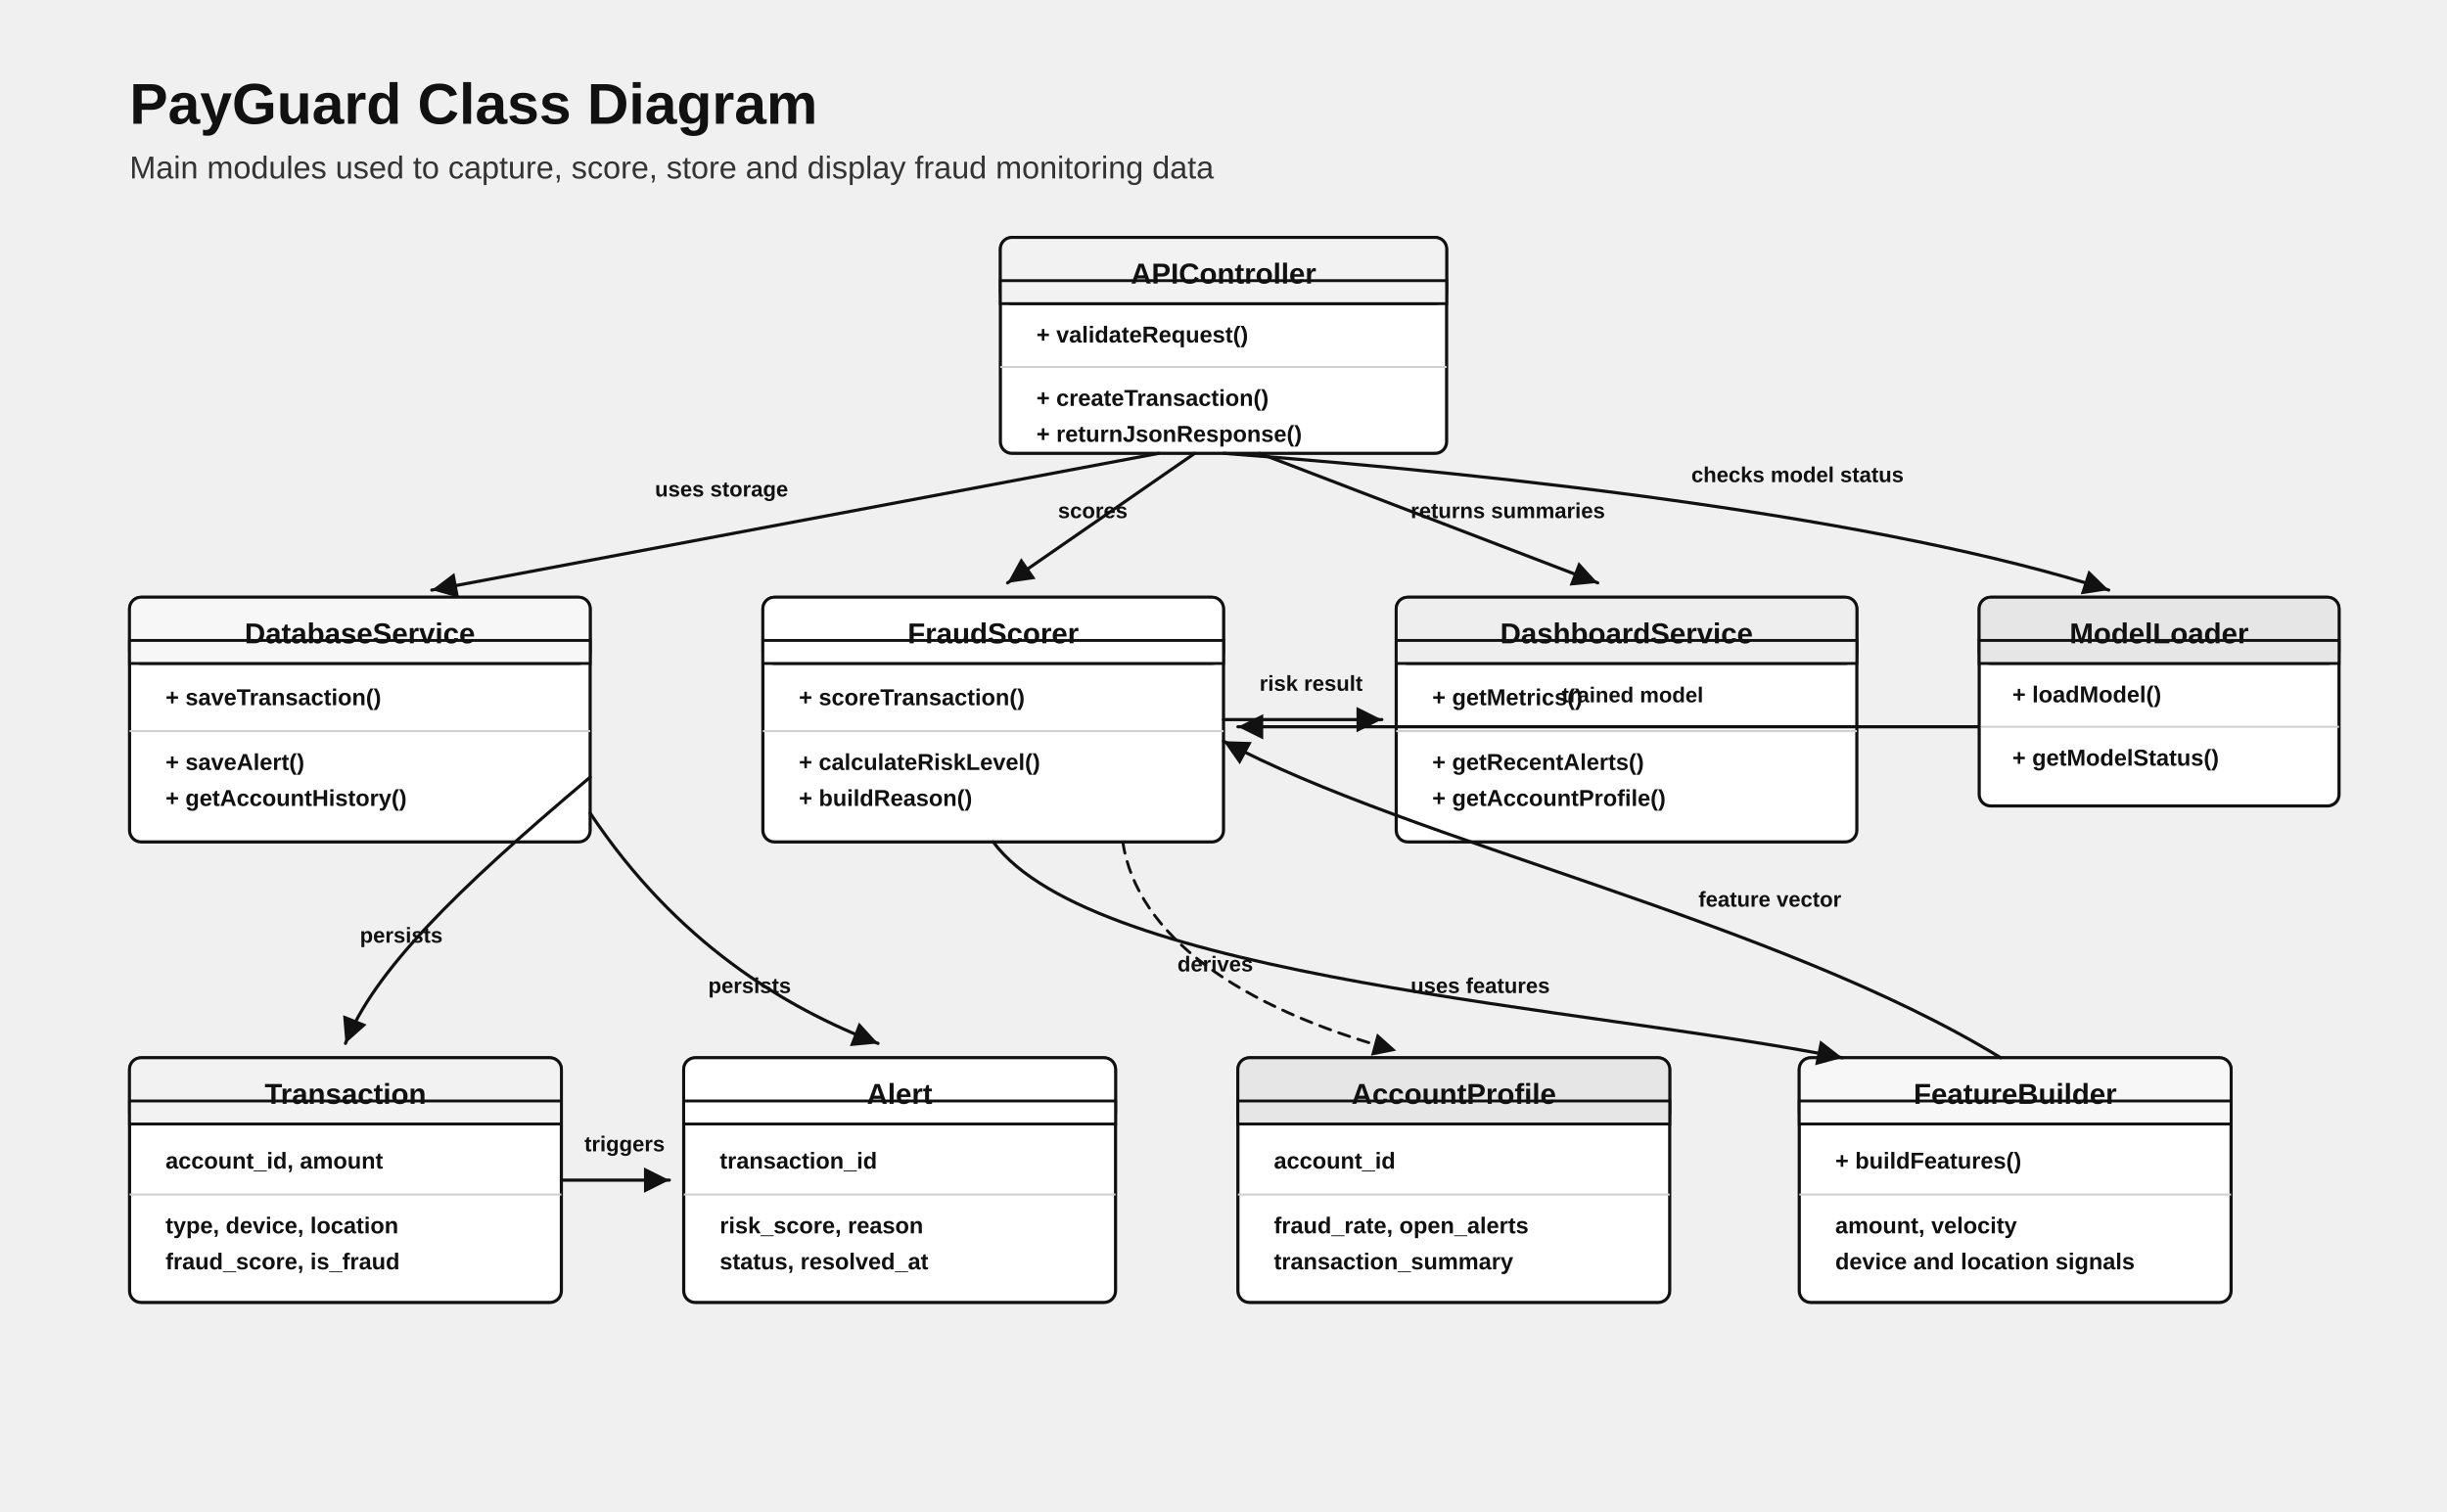
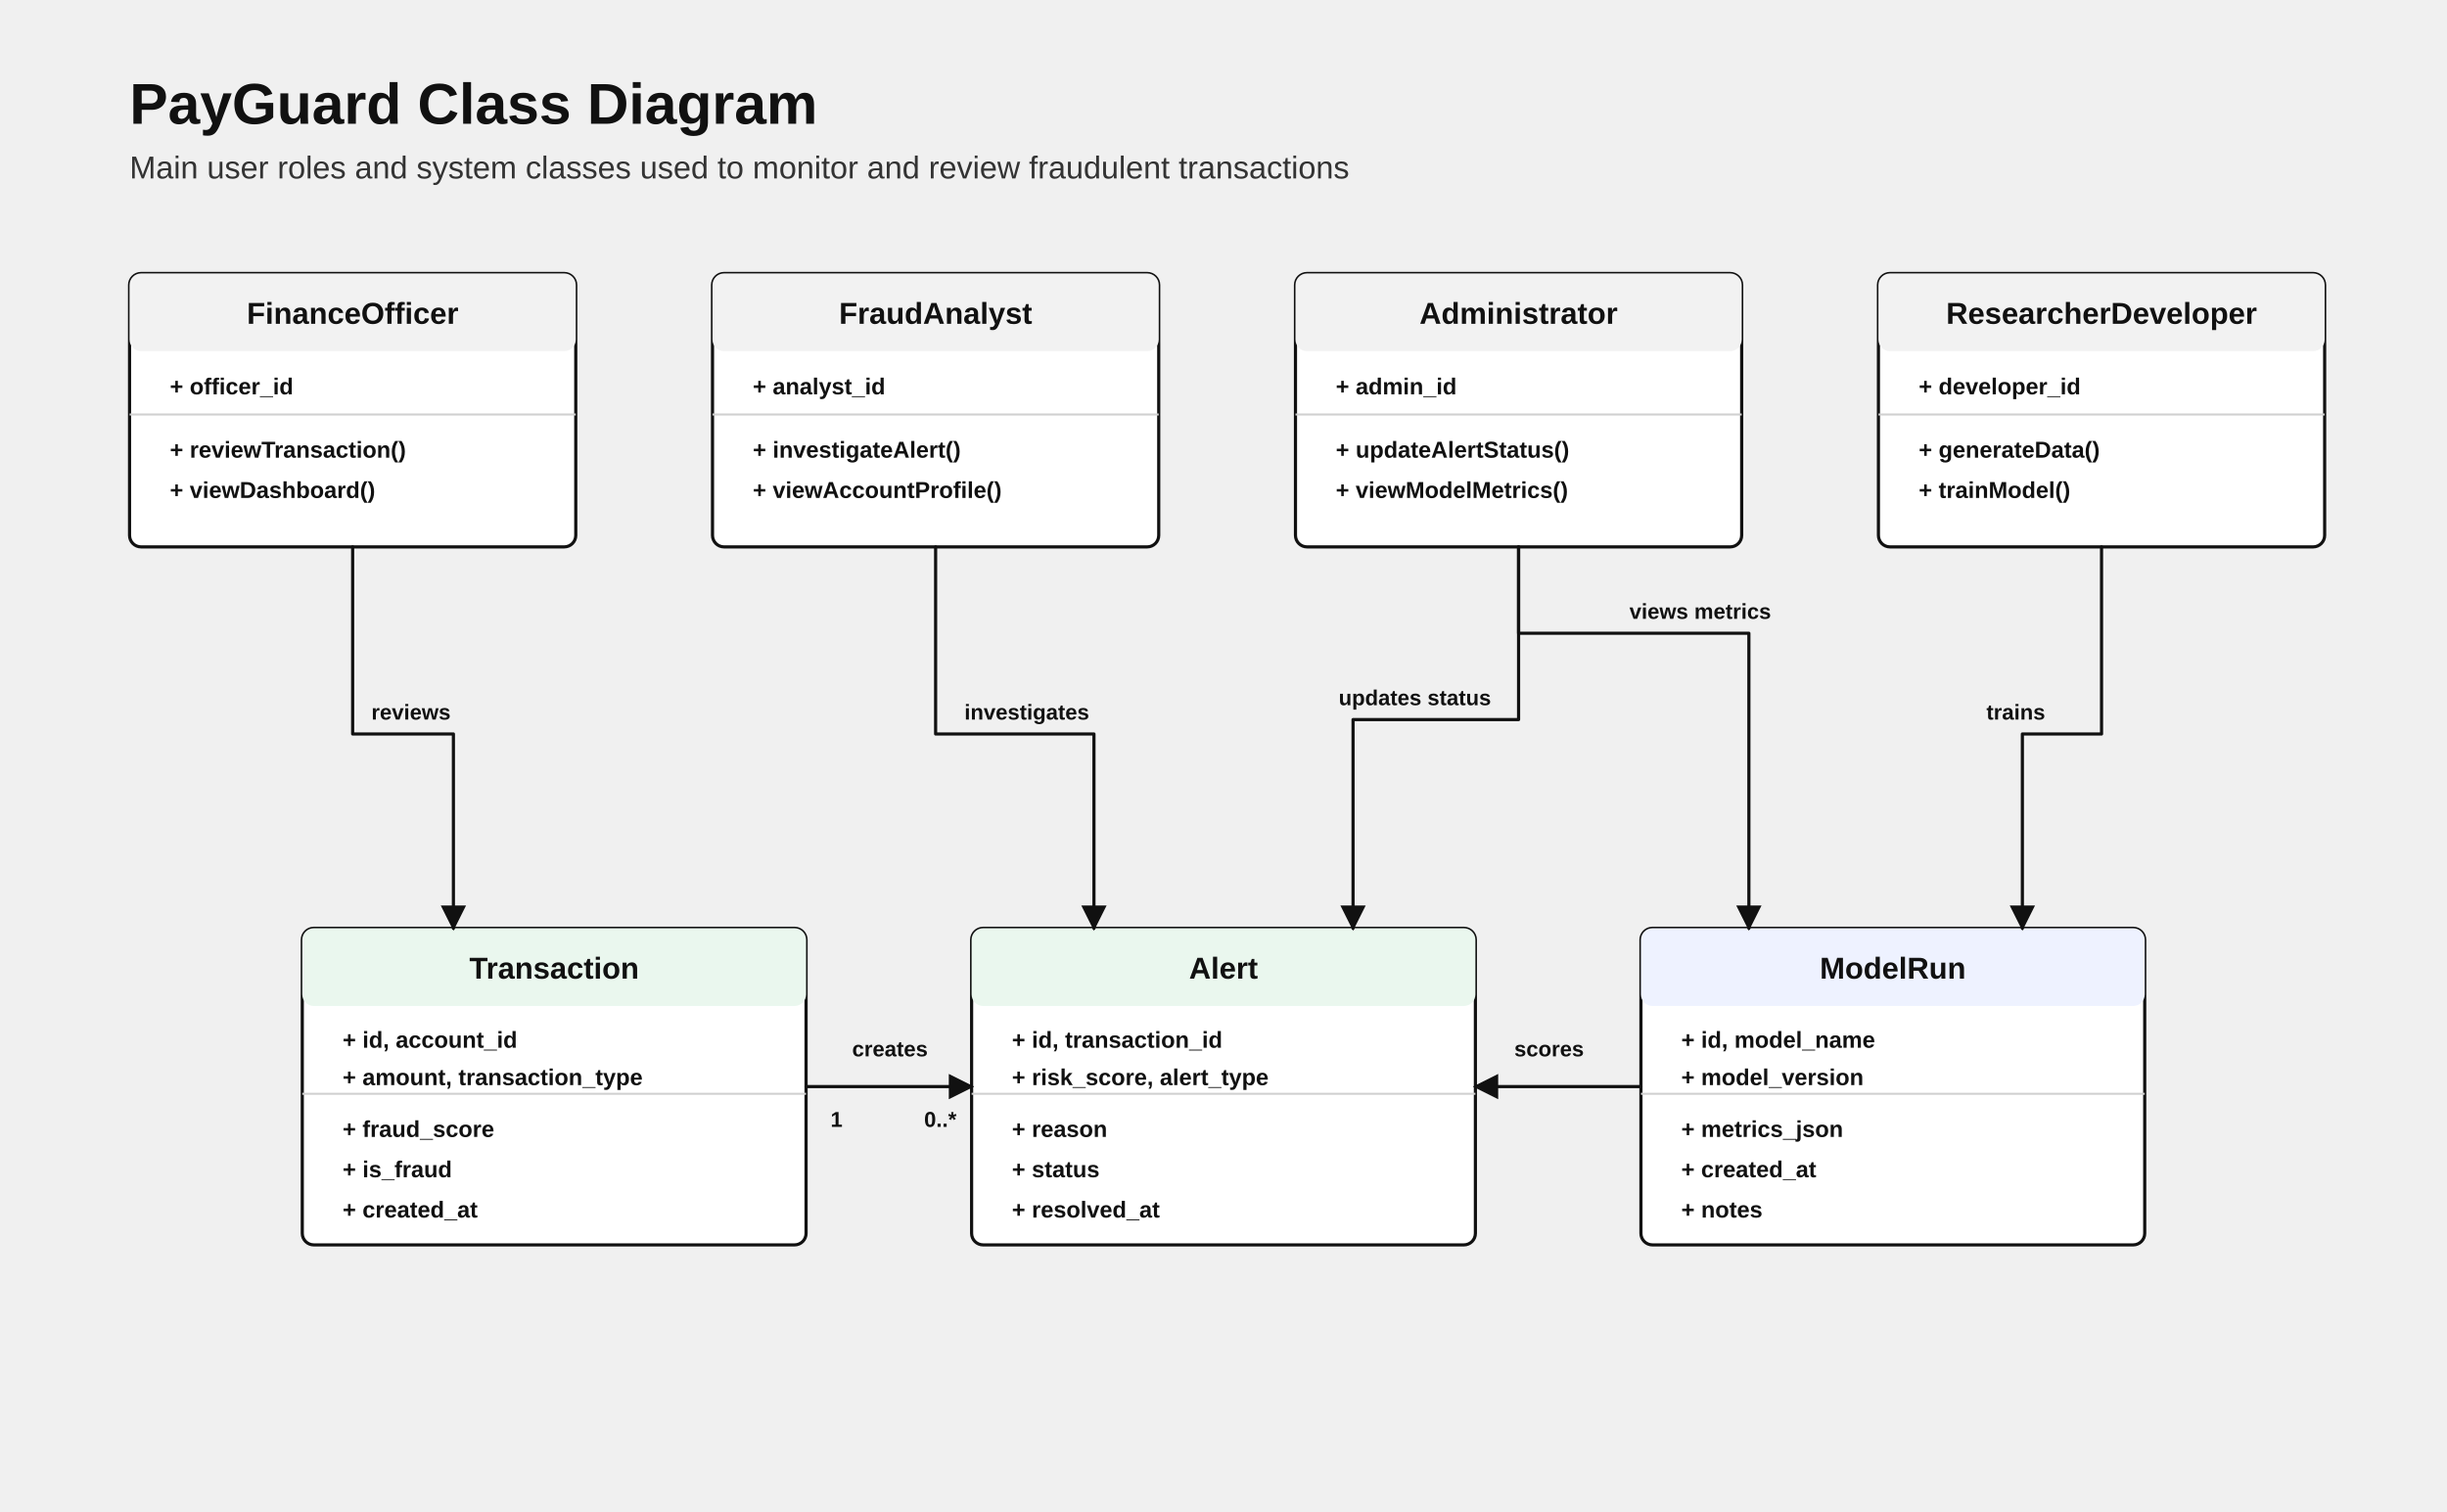
<svg xmlns="http://www.w3.org/2000/svg" width="1700" height="1050" viewBox="0 0 1700 1050" role="img" aria-labelledby="title desc">
  <defs>
-     <marker id="arrow" markerWidth="12" markerHeight="12" refX="10" refY="6" orient="auto">
-       <path d="M2 2 L10 6 L2 10 Z" fill="#111111" />
+     <marker id="arrow" viewBox="0 0 10 10" refX="9" refY="5" markerWidth="8" markerHeight="8" orient="auto-start-reverse">
+       <path d="M 0 0 L 10 5 L 0 10 z" fill="#111111" />
    </marker>
    <style>
      .title { fill: #111111; font-family: Calibri, Arial, sans-serif; font-size: 40px; font-weight: 700; }
      .subtitle { fill: #333333; font-family: Calibri, Arial, sans-serif; font-size: 22px; }
      .classBox { fill: #ffffff; stroke: #111111; stroke-width: 2.2; }
-       .headBlue { fill: #f2f2f2; stroke: #111111; stroke-width: 2; }
-       .headGreen { fill: #ffffff; stroke: #111111; stroke-width: 2; }
-       .headOrange { fill: #e6e6e6; stroke: #111111; stroke-width: 2; }
-       .headPurple { fill: #f7f7f7; stroke: #111111; stroke-width: 2; }
-       .headPink { fill: #eeeeee; stroke: #111111; stroke-width: 2; }
-       .textLight { fill: #111111; font-family: Calibri, Arial, sans-serif; font-size: 20px; font-weight: 700; }
+       .roleHead { fill: #f2f2f2; stroke: none; }
+       .dataHead { fill: #eaf7ee; stroke: none; }
+       .modelHead { fill: #eef2ff; stroke: none; }
+       .name { fill: #111111; font-family: Calibri, Arial, sans-serif; font-size: 21px; font-weight: 700; }
      .field { fill: #111111; font-family: Calibri, Arial, sans-serif; font-size: 16px; font-weight: 600; }
      .small { fill: #111111; font-family: Calibri, Arial, sans-serif; font-size: 15px; font-weight: 600; }
-       .line { stroke: #111111; stroke-width: 2.2; fill: none; marker-end: url(#arrow); stroke-linecap: round; stroke-linejoin: round; }
-       .dash { stroke: #111111; stroke-width: 2; fill: none; marker-end: url(#arrow); stroke-dasharray: 8 6; stroke-linecap: round; stroke-linejoin: round; }
      .sep { stroke: #d0d0d0; stroke-width: 1.4; }
+       .rel { stroke: #111111; stroke-width: 2.2; fill: none; marker-end: url(#arrow); stroke-linecap: round; stroke-linejoin: round; }
+       .assoc { stroke: #111111; stroke-width: 2; fill: none; stroke-linecap: round; stroke-linejoin: round; }
    </style>
  </defs>
  <text x="90" y="86" class="title">PayGuard Class Diagram</text>
-   <text x="90" y="124" class="subtitle">Main modules used to capture, score, store and display fraud monitoring data</text>
-   <g id="api-controller">
-     <rect x="695" y="165" width="310" height="150" rx="8" class="classBox" />
-     <rect x="695" y="165" width="310" height="46" rx="8" class="headBlue" />
-     <rect x="695" y="195" width="310" height="16" class="headBlue" />
-     <text x="850" y="197" class="textLight" text-anchor="middle">APIController</text>
-     <line x1="695" y1="255" x2="1005" y2="255" class="sep" />
-     <text x="720" y="238" class="field">+ validateRequest()</text>
-     <text x="720" y="282" class="field">+ createTransaction()</text>
-     <text x="720" y="307" class="field">+ returnJsonResponse()</text>
+   <text x="90" y="124" class="subtitle">Main user roles and system classes used to monitor and review fraudulent transactions</text>
+   <g id="finance-officer">
+     <rect x="90" y="190" width="310" height="190" rx="8" class="classBox" />
+     <rect x="90" y="190" width="310" height="54" rx="8" class="roleHead" />
+     <text x="245" y="225" class="name" text-anchor="middle">FinanceOfficer</text>
+     <line x1="90" y1="288" x2="400" y2="288" class="sep" />
+     <text x="118" y="274" class="field">+ officer_id</text>
+     <text x="118" y="318" class="field">+ reviewTransaction()</text>
+     <text x="118" y="346" class="field">+ viewDashboard()</text>
  </g>
-   <g id="database-service">
-     <rect x="90" y="415" width="320" height="170" rx="8" class="classBox" />
-     <rect x="90" y="415" width="320" height="46" rx="8" class="headPurple" />
-     <rect x="90" y="445" width="320" height="16" class="headPurple" />
-     <text x="250" y="447" class="textLight" text-anchor="middle">DatabaseService</text>
-     <line x1="90" y1="508" x2="410" y2="508" class="sep" />
-     <text x="115" y="490" class="field">+ saveTransaction()</text>
-     <text x="115" y="535" class="field">+ saveAlert()</text>
-     <text x="115" y="560" class="field">+ getAccountHistory()</text>
+   <g id="fraud-analyst">
+     <rect x="495" y="190" width="310" height="190" rx="8" class="classBox" />
+     <rect x="495" y="190" width="310" height="54" rx="8" class="roleHead" />
+     <text x="650" y="225" class="name" text-anchor="middle">FraudAnalyst</text>
+     <line x1="495" y1="288" x2="805" y2="288" class="sep" />
+     <text x="523" y="274" class="field">+ analyst_id</text>
+     <text x="523" y="318" class="field">+ investigateAlert()</text>
+     <text x="523" y="346" class="field">+ viewAccountProfile()</text>
  </g>
-   <g id="fraud-scorer">
-     <rect x="530" y="415" width="320" height="170" rx="8" class="classBox" />
-     <rect x="530" y="415" width="320" height="46" rx="8" class="headGreen" />
-     <rect x="530" y="445" width="320" height="16" class="headGreen" />
-     <text x="690" y="447" class="textLight" text-anchor="middle">FraudScorer</text>
-     <line x1="530" y1="508" x2="850" y2="508" class="sep" />
-     <text x="555" y="490" class="field">+ scoreTransaction()</text>
-     <text x="555" y="535" class="field">+ calculateRiskLevel()</text>
-     <text x="555" y="560" class="field">+ buildReason()</text>
+   <g id="administrator">
+     <rect x="900" y="190" width="310" height="190" rx="8" class="classBox" />
+     <rect x="900" y="190" width="310" height="54" rx="8" class="roleHead" />
+     <text x="1055" y="225" class="name" text-anchor="middle">Administrator</text>
+     <line x1="900" y1="288" x2="1210" y2="288" class="sep" />
+     <text x="928" y="274" class="field">+ admin_id</text>
+     <text x="928" y="318" class="field">+ updateAlertStatus()</text>
+     <text x="928" y="346" class="field">+ viewModelMetrics()</text>
  </g>
-   <g id="dashboard-service">
-     <rect x="970" y="415" width="320" height="170" rx="8" class="classBox" />
-     <rect x="970" y="415" width="320" height="46" rx="8" class="headPink" />
-     <rect x="970" y="445" width="320" height="16" class="headPink" />
-     <text x="1130" y="447" class="textLight" text-anchor="middle">DashboardService</text>
-     <line x1="970" y1="508" x2="1290" y2="508" class="sep" />
-     <text x="995" y="490" class="field">+ getMetrics()</text>
-     <text x="995" y="535" class="field">+ getRecentAlerts()</text>
-     <text x="995" y="560" class="field">+ getAccountProfile()</text>
-   </g>
-   <g id="model-loader">
-     <rect x="1375" y="415" width="250" height="145" rx="8" class="classBox" />
-     <rect x="1375" y="415" width="250" height="46" rx="8" class="headOrange" />
-     <rect x="1375" y="445" width="250" height="16" class="headOrange" />
-     <text x="1500" y="447" class="textLight" text-anchor="middle">ModelLoader</text>
-     <line x1="1375" y1="505" x2="1625" y2="505" class="sep" />
-     <text x="1398" y="488" class="field">+ loadModel()</text>
-     <text x="1398" y="532" class="field">+ getModelStatus()</text>
+   <g id="researcher-developer">
+     <rect x="1305" y="190" width="310" height="190" rx="8" class="classBox" />
+     <rect x="1305" y="190" width="310" height="54" rx="8" class="roleHead" />
+     <text x="1460" y="225" class="name" text-anchor="middle">ResearcherDeveloper</text>
+     <line x1="1305" y1="288" x2="1615" y2="288" class="sep" />
+     <text x="1333" y="274" class="field">+ developer_id</text>
+     <text x="1333" y="318" class="field">+ generateData()</text>
+     <text x="1333" y="346" class="field">+ trainModel()</text>
  </g>
  <g id="transaction">
-     <rect x="90" y="735" width="300" height="170" rx="8" class="classBox" />
-     <rect x="90" y="735" width="300" height="46" rx="8" class="headBlue" />
-     <rect x="90" y="765" width="300" height="16" class="headBlue" />
-     <text x="240" y="767" class="textLight" text-anchor="middle">Transaction</text>
-     <line x1="90" y1="830" x2="390" y2="830" class="sep" />
-     <text x="115" y="812" class="field">account_id, amount</text>
-     <text x="115" y="857" class="field">type, device, location</text>
-     <text x="115" y="882" class="field">fraud_score, is_fraud</text>
+     <rect x="210" y="645" width="350" height="220" rx="8" class="classBox" />
+     <rect x="210" y="645" width="350" height="54" rx="8" class="dataHead" />
+     <text x="385" y="680" class="name" text-anchor="middle">Transaction</text>
+     <line x1="210" y1="760" x2="560" y2="760" class="sep" />
+     <text x="238" y="728" class="field">+ id, account_id</text>
+     <text x="238" y="754" class="field">+ amount, transaction_type</text>
+     <text x="238" y="790" class="field">+ fraud_score</text>
+     <text x="238" y="818" class="field">+ is_fraud</text>
+     <text x="238" y="846" class="field">+ created_at</text>
  </g>
  <g id="alert">
-     <rect x="475" y="735" width="300" height="170" rx="8" class="classBox" />
-     <rect x="475" y="735" width="300" height="46" rx="8" class="headGreen" />
-     <rect x="475" y="765" width="300" height="16" class="headGreen" />
-     <text x="625" y="767" class="textLight" text-anchor="middle">Alert</text>
-     <line x1="475" y1="830" x2="775" y2="830" class="sep" />
-     <text x="500" y="812" class="field">transaction_id</text>
-     <text x="500" y="857" class="field">risk_score, reason</text>
-     <text x="500" y="882" class="field">status, resolved_at</text>
+     <rect x="675" y="645" width="350" height="220" rx="8" class="classBox" />
+     <rect x="675" y="645" width="350" height="54" rx="8" class="dataHead" />
+     <text x="850" y="680" class="name" text-anchor="middle">Alert</text>
+     <line x1="675" y1="760" x2="1025" y2="760" class="sep" />
+     <text x="703" y="728" class="field">+ id, transaction_id</text>
+     <text x="703" y="754" class="field">+ risk_score, alert_type</text>
+     <text x="703" y="790" class="field">+ reason</text>
+     <text x="703" y="818" class="field">+ status</text>
+     <text x="703" y="846" class="field">+ resolved_at</text>
  </g>
-   <g id="account-profile">
-     <rect x="860" y="735" width="300" height="170" rx="8" class="classBox" />
-     <rect x="860" y="735" width="300" height="46" rx="8" class="headOrange" />
-     <rect x="860" y="765" width="300" height="16" class="headOrange" />
-     <text x="1010" y="767" class="textLight" text-anchor="middle">AccountProfile</text>
-     <line x1="860" y1="830" x2="1160" y2="830" class="sep" />
-     <text x="885" y="812" class="field">account_id</text>
-     <text x="885" y="857" class="field">fraud_rate, open_alerts</text>
-     <text x="885" y="882" class="field">transaction_summary</text>
+   <g id="model-run">
+     <rect x="1140" y="645" width="350" height="220" rx="8" class="classBox" />
+     <rect x="1140" y="645" width="350" height="54" rx="8" class="modelHead" />
+     <text x="1315" y="680" class="name" text-anchor="middle">ModelRun</text>
+     <line x1="1140" y1="760" x2="1490" y2="760" class="sep" />
+     <text x="1168" y="728" class="field">+ id, model_name</text>
+     <text x="1168" y="754" class="field">+ model_version</text>
+     <text x="1168" y="790" class="field">+ metrics_json</text>
+     <text x="1168" y="818" class="field">+ created_at</text>
+     <text x="1168" y="846" class="field">+ notes</text>
  </g>
-   <g id="feature-builder">
-     <rect x="1250" y="735" width="300" height="170" rx="8" class="classBox" />
-     <rect x="1250" y="735" width="300" height="46" rx="8" class="headPurple" />
-     <rect x="1250" y="765" width="300" height="16" class="headPurple" />
-     <text x="1400" y="767" class="textLight" text-anchor="middle">FeatureBuilder</text>
-     <line x1="1250" y1="830" x2="1550" y2="830" class="sep" />
-     <text x="1275" y="812" class="field">+ buildFeatures()</text>
-     <text x="1275" y="857" class="field">amount, velocity</text>
-     <text x="1275" y="882" class="field">device and location signals</text>
-   </g>
-   <path d="M805 315 L300 410" class="line" />
-   <text x="455" y="345" class="small">uses storage</text>
-   <path d="M830 315 L700 405" class="line" />
-   <text x="735" y="360" class="small">scores</text>
-   <path d="M875 315 L1110 405" class="line" />
-   <text x="980" y="360" class="small">returns summaries</text>
-   <path d="M850 315 C1050 330 1310 360 1465 410" class="line" />
-   <text x="1175" y="335" class="small">checks model status</text>
-   <path d="M410 540 C315 620 260 675 240 725" class="line" />
-   <text x="250" y="655" class="small">persists</text>
-   <path d="M410 565 C470 655 545 700 610 725" class="line" />
-   <text x="492" y="690" class="small">persists</text>
-   <path d="M850 500 H960" class="line" />
-   <text x="875" y="480" class="small">risk result</text>
-   <path d="M780 585 C790 650 860 700 970 730" class="dash" />
-   <text x="818" y="675" class="small">derives</text>
-   <path d="M690 585 C760 680 1105 700 1280 735" class="line" />
-   <text x="980" y="690" class="small">uses features</text>
-   <path d="M1390 735 C1235 640 980 585 850 515" class="line" />
-   <text x="1180" y="630" class="small">feature vector</text>
-   <path d="M1375 505 H860" class="line" />
-   <text x="1085" y="488" class="small">trained model</text>
-   <path d="M390 820 H465" class="line" />
-   <text x="406" y="800" class="small">triggers</text>
+   <path d="M245 380 V510 H315 V645" class="rel" />
+   <text x="258" y="500" class="small">reviews</text>
+   <path d="M650 380 V510 H760 V645" class="rel" />
+   <text x="670" y="500" class="small">investigates</text>
+   <path d="M1055 380 V500 H940 V645" class="rel" />
+   <text x="930" y="490" class="small">updates status</text>
+   <path d="M1460 380 V510 H1405 V645" class="rel" />
+   <text x="1380" y="500" class="small">trains</text>
+   <path d="M560 755 H675" class="rel" />
+   <text x="592" y="734" class="small">creates</text>
+   <text x="577" y="783" class="small">1</text>
+   <text x="642" y="783" class="small">0..*</text>
+   <path d="M1140 755 H1025" class="rel" />
+   <text x="1052" y="734" class="small">scores</text>
+   <path d="M1055 380 V440 H1215 V645" class="rel" />
+   <text x="1132" y="430" class="small">views metrics</text>
</svg>
